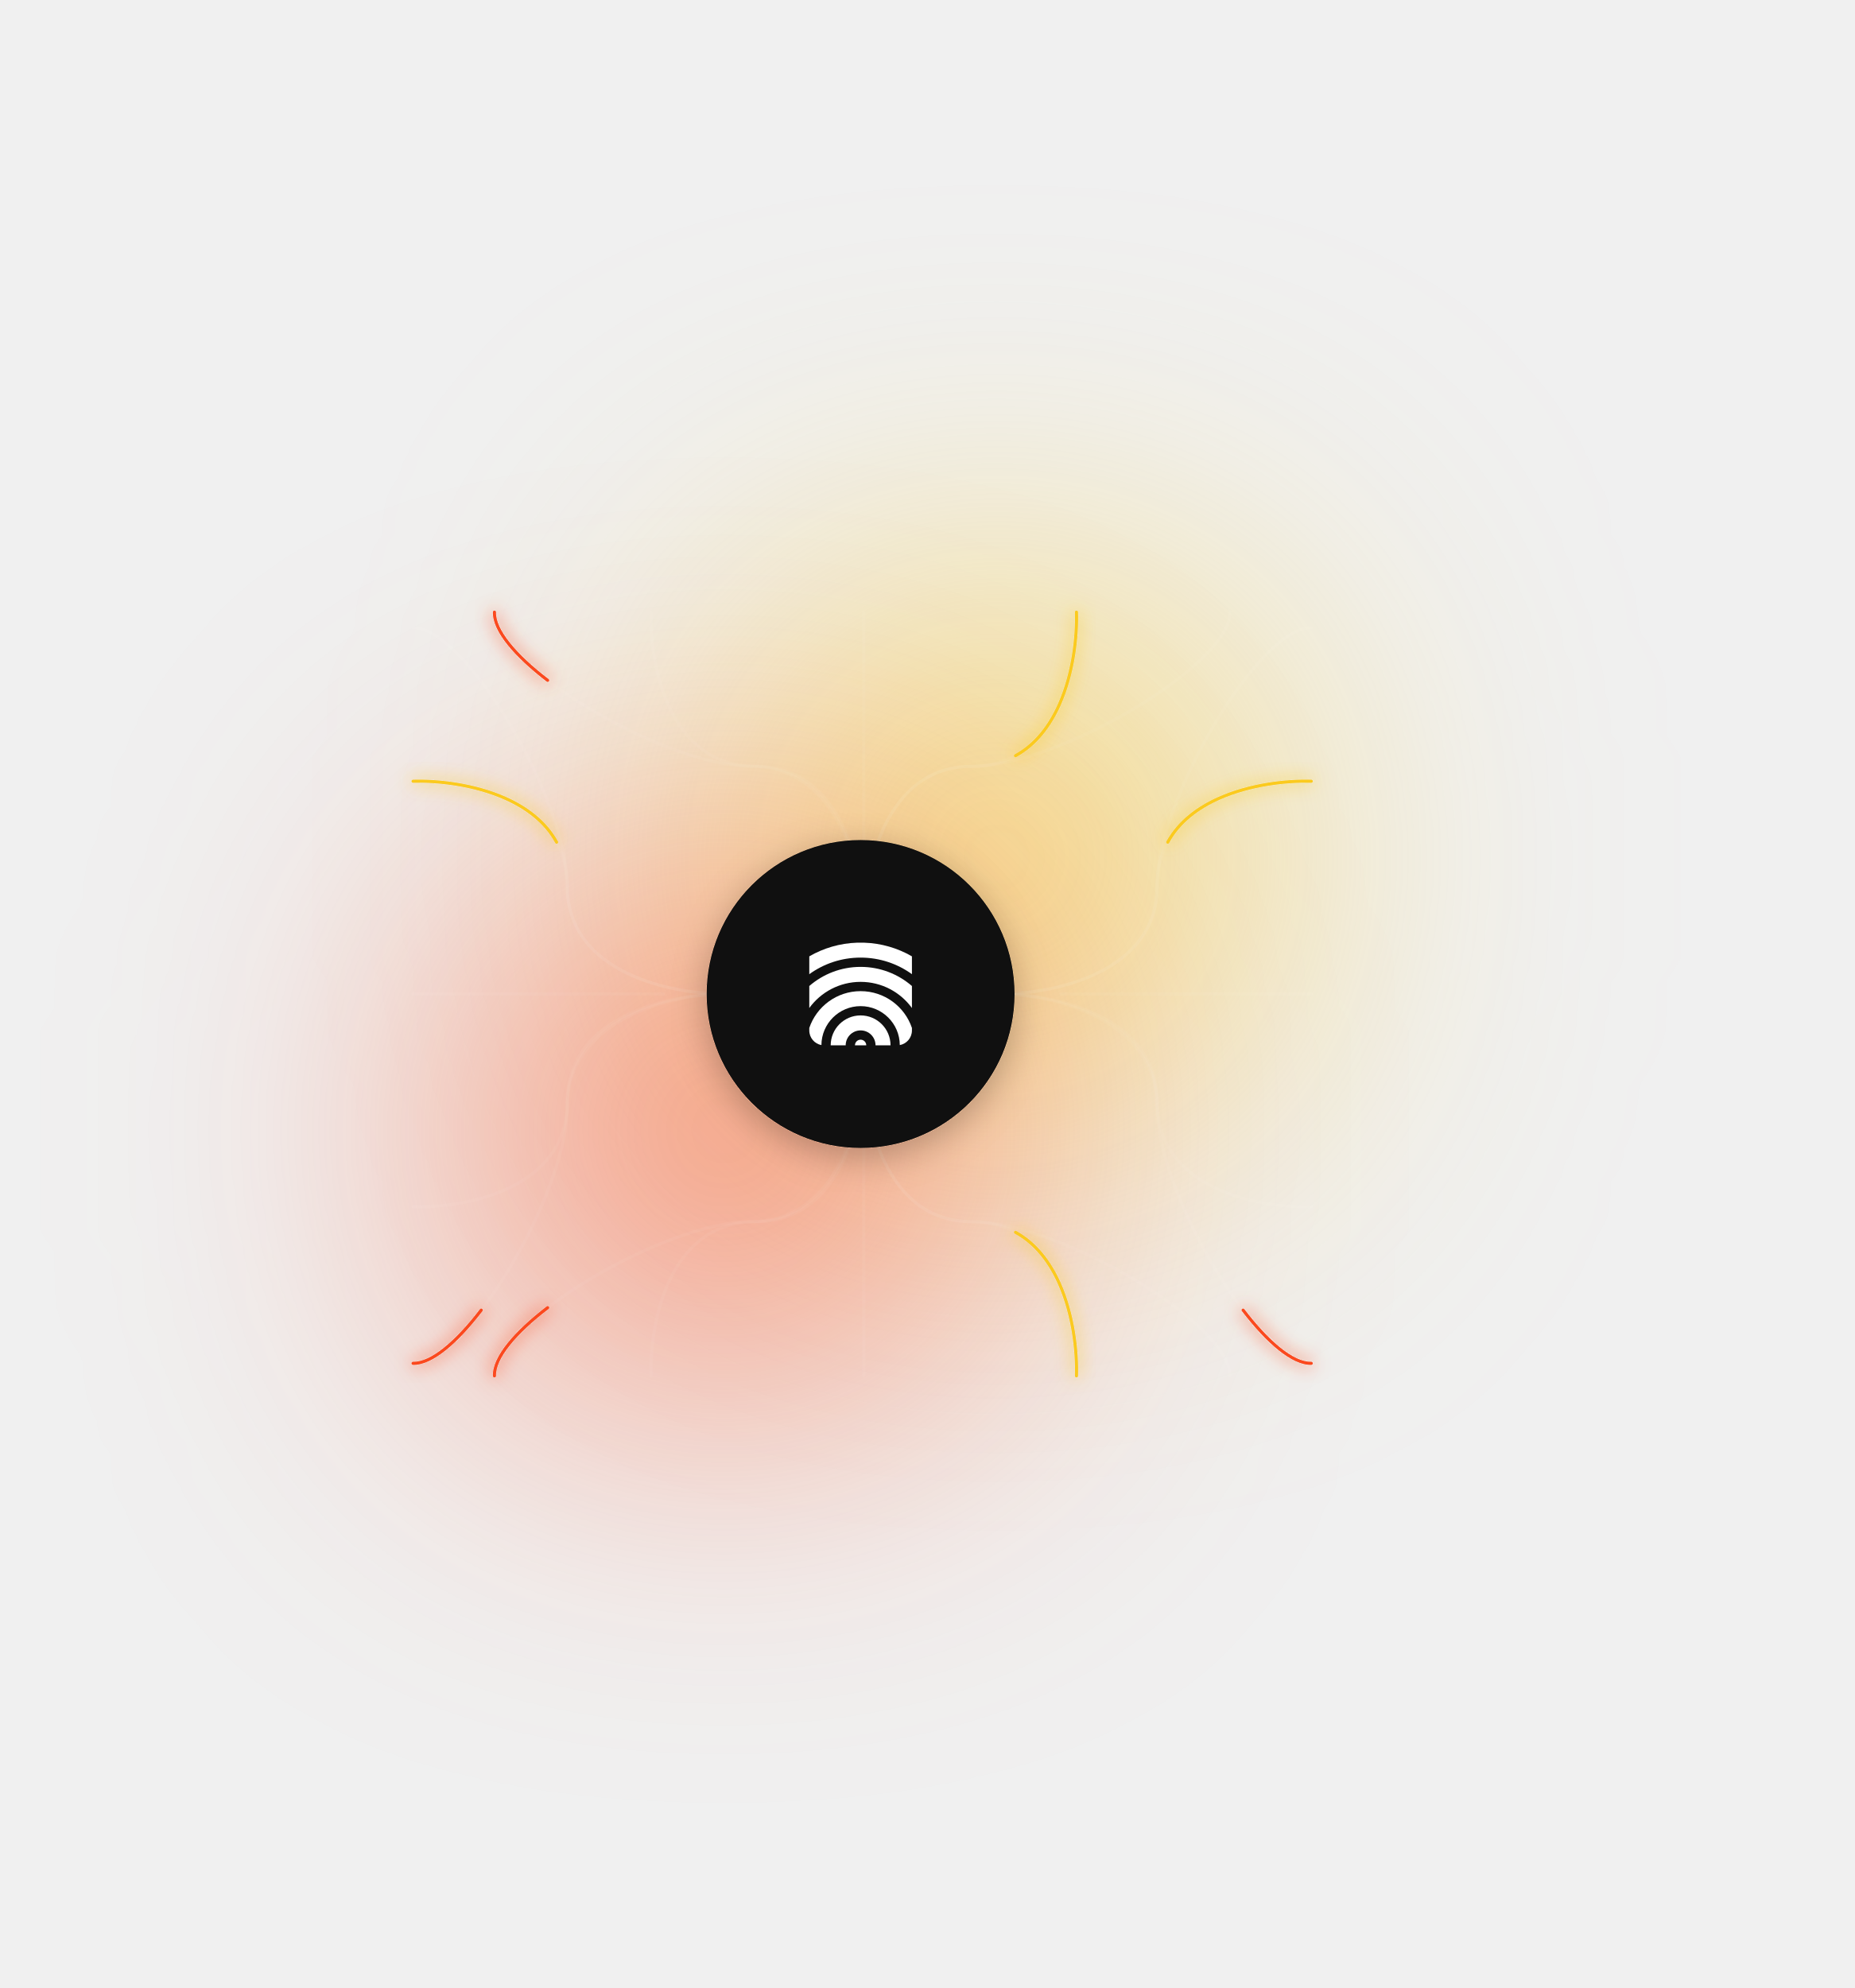
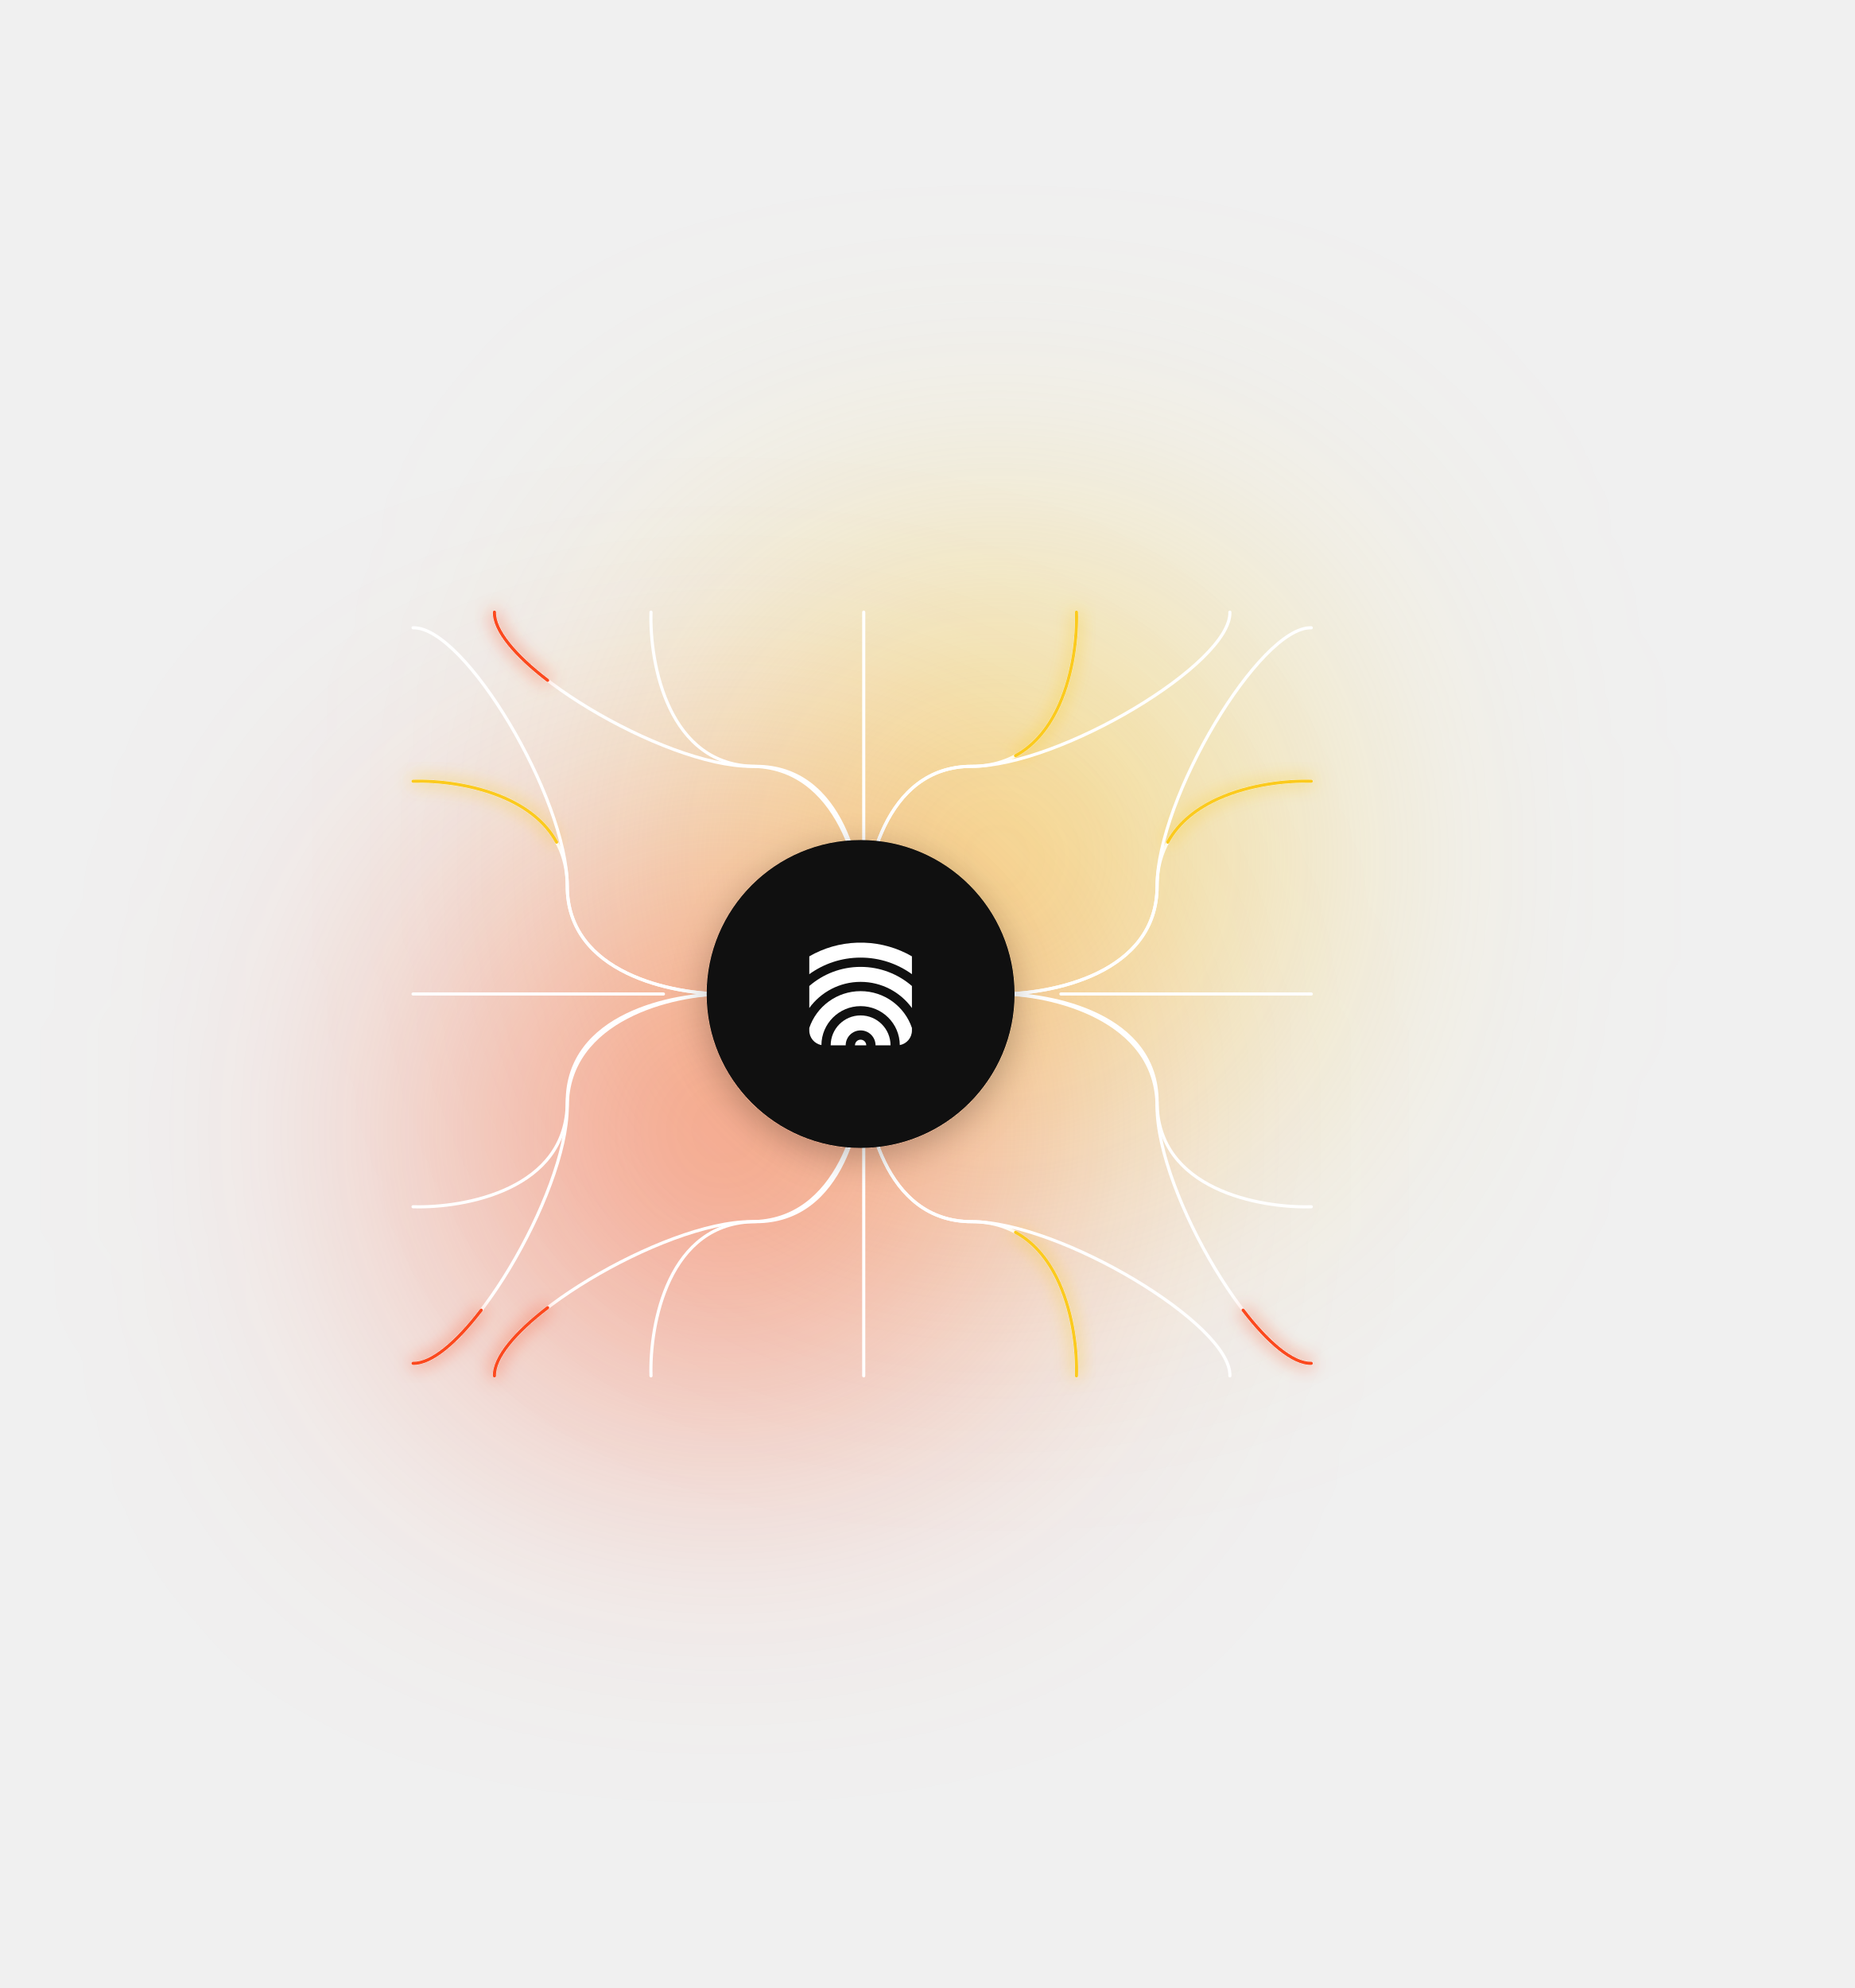
<svg xmlns="http://www.w3.org/2000/svg" width="852" height="913" viewBox="0 0 852 913" fill="none">
  <g filter="url(#filter0_f_692_5446)">
    <path d="M551.609 393.968C551.609 445.771 509.615 487.765 457.812 487.765C406.01 487.765 364.016 445.771 364.016 393.968C364.016 342.166 406.01 300.171 457.812 300.171C509.615 300.171 551.609 342.166 551.609 393.968Z" fill="#FBCA1E" />
  </g>
  <g filter="url(#filter1_f_692_5446)">
    <path d="M426.547 519.031C426.547 570.834 384.553 612.828 332.75 612.828C280.947 612.828 238.953 570.834 238.953 519.031C238.953 467.229 280.947 425.234 332.75 425.234C384.553 425.234 426.547 467.229 426.547 519.031Z" fill="#FB491E" />
  </g>
-   <path fill-rule="evenodd" clip-rule="evenodd" d="M299.031 280.406C298.634 280.394 298.303 280.706 298.291 281.103C297.929 292.98 299.913 310.809 307.073 325.698C314.247 340.617 326.67 352.662 347.144 352.662C366.893 352.662 379.14 364.566 386.459 379.607C393.79 394.671 396.115 412.785 395.996 424.867C395.992 425.264 396.31 425.589 396.707 425.593C397.104 425.597 397.429 425.279 397.433 424.882C397.554 412.654 395.209 394.302 387.752 378.978C380.284 363.631 367.626 351.225 347.144 351.225C327.387 351.225 315.384 339.664 308.368 325.075C301.339 310.456 299.371 292.875 299.727 281.146C299.739 280.75 299.428 280.418 299.031 280.406Z" fill="white" fill-opacity="0.04" />
-   <path fill-rule="evenodd" clip-rule="evenodd" d="M227.121 280.406C226.724 280.394 226.392 280.706 226.38 281.103C226.285 284.248 227.504 287.708 229.692 291.318C231.885 294.936 235.087 298.763 239.049 302.661C246.973 310.459 258.006 318.607 270.3 326.002C282.597 333.4 296.181 340.06 309.22 344.872C322.249 349.68 334.783 352.662 344.966 352.662C364.733 352.662 377.526 364.577 385.386 379.625C393.256 394.693 396.115 412.803 395.996 424.867C395.993 425.264 396.311 425.589 396.708 425.593C397.105 425.597 397.43 425.279 397.434 424.882C397.555 412.635 394.663 394.28 386.661 378.96C378.648 363.621 365.448 351.225 344.966 351.225C335.026 351.225 322.675 348.305 309.718 343.523C296.772 338.746 283.269 332.127 271.041 324.771C258.809 317.412 247.876 309.331 240.057 301.637C236.147 297.789 233.032 294.055 230.921 290.573C228.805 287.082 227.733 283.903 227.817 281.146C227.829 280.75 227.517 280.418 227.121 280.406Z" fill="white" fill-opacity="0.04" />
+   <path fill-rule="evenodd" clip-rule="evenodd" d="M299.031 280.406C298.634 280.394 298.303 280.706 298.291 281.103C297.929 292.98 299.913 310.809 307.073 325.698C314.247 340.617 326.67 352.662 347.144 352.662C366.893 352.662 379.14 364.566 386.459 379.607C393.79 394.671 396.115 412.785 395.996 424.867C395.992 425.264 396.31 425.589 396.707 425.593C397.104 425.597 397.429 425.279 397.433 424.882C397.554 412.654 395.209 394.302 387.752 378.978C380.284 363.631 367.626 351.225 347.144 351.225C327.387 351.225 315.384 339.664 308.368 325.075C301.339 310.456 299.371 292.875 299.727 281.146C299.739 280.75 299.428 280.418 299.031 280.406Z" fill="white" fillOpacity="0.04" />
+   <path fill-rule="evenodd" clip-rule="evenodd" d="M227.121 280.406C226.724 280.394 226.392 280.706 226.38 281.103C226.285 284.248 227.504 287.708 229.692 291.318C231.885 294.936 235.087 298.763 239.049 302.661C246.973 310.459 258.006 318.607 270.3 326.002C282.597 333.4 296.181 340.06 309.22 344.872C322.249 349.68 334.783 352.662 344.966 352.662C364.733 352.662 377.526 364.577 385.386 379.625C393.256 394.693 396.115 412.803 395.996 424.867C395.993 425.264 396.311 425.589 396.708 425.593C397.105 425.597 397.43 425.279 397.434 424.882C397.555 412.635 394.663 394.28 386.661 378.96C378.648 363.621 365.448 351.225 344.966 351.225C335.026 351.225 322.675 348.305 309.718 343.523C296.772 338.746 283.269 332.127 271.041 324.771C258.809 317.412 247.876 309.331 240.057 301.637C236.147 297.789 233.032 294.055 230.921 290.573C228.805 287.082 227.733 283.903 227.817 281.146C227.829 280.75 227.517 280.418 227.121 280.406Z" fill="white" fillOpacity="0.04" />
  <g filter="url(#filter2_d_692_5446)">
    <path fill-rule="evenodd" clip-rule="evenodd" d="M227.12 280.406C226.724 280.394 226.392 280.706 226.38 281.103C226.243 285.611 228.806 290.788 233.133 296.18C237.48 301.598 243.701 307.346 251.094 313.015C251.409 313.257 251.86 313.197 252.102 312.882C252.343 312.567 252.284 312.116 251.969 311.875C244.629 306.246 238.504 300.577 234.254 295.281C229.983 289.958 227.696 285.124 227.817 281.146C227.829 280.75 227.517 280.418 227.12 280.406Z" fill="#FB491E" />
  </g>
-   <path fill-rule="evenodd" clip-rule="evenodd" d="M494.401 280.408C494.798 280.395 495.129 280.707 495.141 281.104C495.502 292.982 493.518 310.81 486.359 325.699C479.185 340.618 466.762 352.664 446.288 352.664C426.538 352.664 414.292 364.568 406.972 379.609C399.642 394.673 397.317 412.786 397.436 424.869C397.44 425.266 397.121 425.591 396.724 425.595C396.327 425.599 396.002 425.28 395.999 424.883C395.878 412.655 398.223 394.303 405.68 378.98C413.148 363.633 425.806 351.226 446.288 351.226C466.045 351.226 478.048 339.665 485.063 325.076C492.093 310.457 494.061 292.876 493.704 281.148C493.692 280.751 494.004 280.42 494.401 280.408Z" fill="white" fill-opacity="0.04" />
+   <path fill-rule="evenodd" clip-rule="evenodd" d="M494.401 280.408C494.798 280.395 495.129 280.707 495.141 281.104C495.502 292.982 493.518 310.81 486.359 325.699C479.185 340.618 466.762 352.664 446.288 352.664C426.538 352.664 414.292 364.568 406.972 379.609C399.642 394.673 397.317 412.786 397.436 424.869C397.44 425.266 397.121 425.591 396.724 425.595C396.327 425.599 396.002 425.28 395.999 424.883C395.878 412.655 398.223 394.303 405.68 378.98C413.148 363.633 425.806 351.226 446.288 351.226C466.045 351.226 478.048 339.665 485.063 325.076C492.093 310.457 494.061 292.876 493.704 281.148C493.692 280.751 494.004 280.42 494.401 280.408Z" fill="white" fillOpacity="0.04" />
  <g filter="url(#filter3_d_692_5446)">
    <path fill-rule="evenodd" clip-rule="evenodd" d="M494.401 280.408C494.798 280.395 495.129 280.707 495.141 281.104C495.488 292.49 493.679 309.338 487.227 323.825C482.847 333.659 476.302 342.459 466.783 347.684C466.436 347.875 465.999 347.748 465.808 347.4C465.617 347.052 465.744 346.615 466.092 346.424C475.248 341.398 481.614 332.894 485.914 323.24C492.254 309.005 494.046 292.386 493.705 281.148C493.693 280.751 494.004 280.42 494.401 280.408Z" fill="#FBCA1E" />
  </g>
-   <path fill-rule="evenodd" clip-rule="evenodd" d="M564.874 280.408C565.27 280.395 565.602 280.707 565.614 281.104C565.71 284.251 564.478 287.712 562.269 291.322C560.055 294.94 556.824 298.767 552.828 302.665C544.834 310.462 533.709 318.61 521.323 326.005C508.934 333.402 495.259 340.062 482.152 344.874C469.055 349.682 456.477 352.664 446.296 352.664C426.544 352.664 414.294 364.568 406.974 379.609C399.642 394.673 397.317 412.786 397.436 424.869C397.44 425.266 397.121 425.591 396.724 425.595C396.327 425.599 396.002 425.28 395.999 424.883C395.878 412.655 398.223 394.303 405.681 378.98C413.151 363.633 425.811 351.226 446.296 351.226C456.235 351.226 468.631 348.306 481.656 343.524C494.671 338.746 508.265 332.127 520.586 324.771C532.91 317.412 543.935 309.33 551.824 301.636C555.769 297.788 558.912 294.054 561.043 290.571C563.179 287.081 564.261 283.902 564.177 281.148C564.165 280.751 564.477 280.42 564.874 280.408Z" fill="white" fill-opacity="0.04" />
-   <path fill-rule="evenodd" clip-rule="evenodd" d="M396.713 280.406C396.316 280.406 395.994 280.728 395.994 281.125L395.994 396.125C395.994 396.521 396.316 396.843 396.713 396.843C397.11 396.843 397.432 396.521 397.432 396.125L397.432 281.125C397.432 280.728 397.11 280.406 396.713 280.406Z" fill="white" fill-opacity="0.04" />
-   <path fill-rule="evenodd" clip-rule="evenodd" d="M299.031 632.595C298.634 632.607 298.303 632.295 298.291 631.898C297.929 620.02 299.913 602.192 307.073 587.303C314.247 572.384 326.67 560.339 347.144 560.339C366.893 560.339 379.14 548.435 386.459 533.394C393.79 518.33 396.115 500.216 395.996 488.134C395.992 487.737 396.31 487.412 396.707 487.408C397.104 487.404 397.429 487.722 397.433 488.119C397.554 500.347 395.209 518.699 387.752 534.023C380.284 549.37 367.626 561.776 347.144 561.776C327.387 561.776 315.384 573.337 308.368 587.926C301.339 602.545 299.371 620.126 299.727 631.855C299.739 632.251 299.428 632.583 299.031 632.595Z" fill="white" fill-opacity="0.04" />
-   <path fill-rule="evenodd" clip-rule="evenodd" d="M227.121 632.595C226.724 632.607 226.392 632.295 226.38 631.898C226.285 628.753 227.504 625.293 229.692 621.683C231.885 618.065 235.087 614.238 239.049 610.34C246.973 602.542 258.006 594.394 270.3 586.999C282.597 579.601 296.181 572.941 309.22 568.129C322.249 563.321 334.783 560.339 344.966 560.339C364.733 560.339 377.526 548.424 385.386 533.376C393.256 518.308 396.115 500.198 395.996 488.134C395.993 487.737 396.311 487.412 396.708 487.408C397.105 487.404 397.43 487.722 397.434 488.119C397.555 500.366 394.663 518.721 386.661 534.041C378.648 549.38 365.448 561.776 344.966 561.776C335.026 561.776 322.675 564.696 309.718 569.478C296.772 574.255 283.269 580.874 271.041 588.23C258.809 595.589 247.876 603.67 240.057 611.364C236.147 615.212 233.032 618.946 230.921 622.428C228.805 625.919 227.733 629.098 227.817 631.855C227.829 632.251 227.517 632.583 227.121 632.595Z" fill="white" fill-opacity="0.04" />
+   <path fill-rule="evenodd" clip-rule="evenodd" d="M564.874 280.408C565.27 280.395 565.602 280.707 565.614 281.104C565.71 284.251 564.478 287.712 562.269 291.322C560.055 294.94 556.824 298.767 552.828 302.665C544.834 310.462 533.709 318.61 521.323 326.005C508.934 333.402 495.259 340.062 482.152 344.874C469.055 349.682 456.477 352.664 446.296 352.664C426.544 352.664 414.294 364.568 406.974 379.609C399.642 394.673 397.317 412.786 397.436 424.869C397.44 425.266 397.121 425.591 396.724 425.595C396.327 425.599 396.002 425.28 395.999 424.883C395.878 412.655 398.223 394.303 405.681 378.98C413.151 363.633 425.811 351.226 446.296 351.226C456.235 351.226 468.631 348.306 481.656 343.524C494.671 338.746 508.265 332.127 520.586 324.771C532.91 317.412 543.935 309.33 551.824 301.636C555.769 297.788 558.912 294.054 561.043 290.571C563.179 287.081 564.261 283.902 564.177 281.148C564.165 280.751 564.477 280.42 564.874 280.408Z" fill="white" fillOpacity="0.04" />
+   <path fill-rule="evenodd" clip-rule="evenodd" d="M396.713 280.406C396.316 280.406 395.994 280.728 395.994 281.125L395.994 396.125C395.994 396.521 396.316 396.843 396.713 396.843C397.11 396.843 397.432 396.521 397.432 396.125L397.432 281.125C397.432 280.728 397.11 280.406 396.713 280.406Z" fill="white" fillOpacity="0.04" />
+   <path fill-rule="evenodd" clip-rule="evenodd" d="M299.031 632.595C298.634 632.607 298.303 632.295 298.291 631.898C297.929 620.02 299.913 602.192 307.073 587.303C314.247 572.384 326.67 560.339 347.144 560.339C366.893 560.339 379.14 548.435 386.459 533.394C393.79 518.33 396.115 500.216 395.996 488.134C395.992 487.737 396.31 487.412 396.707 487.408C397.104 487.404 397.429 487.722 397.433 488.119C397.554 500.347 395.209 518.699 387.752 534.023C380.284 549.37 367.626 561.776 347.144 561.776C327.387 561.776 315.384 573.337 308.368 587.926C301.339 602.545 299.371 620.126 299.727 631.855C299.739 632.251 299.428 632.583 299.031 632.595Z" fill="white" fillOpacity="0.04" />
+   <path fill-rule="evenodd" clip-rule="evenodd" d="M227.121 632.595C226.724 632.607 226.392 632.295 226.38 631.898C226.285 628.753 227.504 625.293 229.692 621.683C231.885 618.065 235.087 614.238 239.049 610.34C246.973 602.542 258.006 594.394 270.3 586.999C282.597 579.601 296.181 572.941 309.22 568.129C322.249 563.321 334.783 560.339 344.966 560.339C364.733 560.339 377.526 548.424 385.386 533.376C393.256 518.308 396.115 500.198 395.996 488.134C395.993 487.737 396.311 487.412 396.708 487.408C397.105 487.404 397.43 487.722 397.434 488.119C397.555 500.366 394.663 518.721 386.661 534.041C378.648 549.38 365.448 561.776 344.966 561.776C335.026 561.776 322.675 564.696 309.718 569.478C296.772 574.255 283.269 580.874 271.041 588.23C258.809 595.589 247.876 603.67 240.057 611.364C236.147 615.212 233.032 618.946 230.921 622.428C228.805 625.919 227.733 629.098 227.817 631.855C227.829 632.251 227.517 632.583 227.121 632.595Z" fill="white" fillOpacity="0.04" />
  <g filter="url(#filter4_d_692_5446)">
    <path fill-rule="evenodd" clip-rule="evenodd" d="M227.12 632.595C226.724 632.607 226.392 632.295 226.38 631.898C226.243 627.39 228.806 622.213 233.133 616.821C237.48 611.403 243.701 605.655 251.094 599.986C251.409 599.744 251.86 599.804 252.102 600.119C252.343 600.434 252.284 600.885 251.969 601.126C244.629 606.755 238.504 612.424 234.254 617.72C229.983 623.043 227.696 627.877 227.817 631.855C227.829 632.251 227.517 632.583 227.12 632.595Z" fill="#FB491E" />
  </g>
-   <path fill-rule="evenodd" clip-rule="evenodd" d="M494.401 632.593C494.798 632.605 495.129 632.294 495.141 631.897C495.502 620.019 493.518 602.191 486.359 587.302C479.185 572.383 466.762 560.337 446.288 560.337C426.538 560.337 414.292 548.433 406.972 533.392C399.642 518.328 397.317 500.215 397.436 488.132C397.44 487.735 397.121 487.41 396.724 487.406C396.327 487.402 396.002 487.721 395.999 488.118C395.878 500.346 398.223 518.697 405.68 534.021C413.148 549.368 425.806 561.775 446.288 561.775C466.045 561.775 478.048 573.336 485.063 587.925C492.093 602.544 494.061 620.125 493.704 631.853C493.692 632.25 494.004 632.581 494.401 632.593Z" fill="white" fill-opacity="0.04" />
+   <path fill-rule="evenodd" clip-rule="evenodd" d="M494.401 632.593C494.798 632.605 495.129 632.294 495.141 631.897C495.502 620.019 493.518 602.191 486.359 587.302C479.185 572.383 466.762 560.337 446.288 560.337C426.538 560.337 414.292 548.433 406.972 533.392C399.642 518.328 397.317 500.215 397.436 488.132C397.44 487.735 397.121 487.41 396.724 487.406C396.327 487.402 396.002 487.721 395.999 488.118C395.878 500.346 398.223 518.697 405.68 534.021C413.148 549.368 425.806 561.775 446.288 561.775C466.045 561.775 478.048 573.336 485.063 587.925C492.093 602.544 494.061 620.125 493.704 631.853C493.692 632.25 494.004 632.581 494.401 632.593Z" fill="white" fillOpacity="0.04" />
  <g filter="url(#filter5_d_692_5446)">
    <path fill-rule="evenodd" clip-rule="evenodd" d="M494.401 632.593C494.798 632.605 495.129 632.294 495.141 631.897C495.488 620.511 493.679 603.663 487.227 589.176C482.847 579.342 476.302 570.542 466.783 565.317C466.436 565.126 465.999 565.253 465.808 565.601C465.617 565.949 465.744 566.386 466.092 566.577C475.248 571.603 481.614 580.107 485.914 589.761C492.254 603.996 494.046 620.615 493.705 631.853C493.693 632.25 494.004 632.581 494.401 632.593Z" fill="#FBCA1E" />
  </g>
-   <path fill-rule="evenodd" clip-rule="evenodd" d="M564.874 632.593C565.27 632.605 565.602 632.294 565.614 631.897C565.71 628.75 564.478 625.289 562.269 621.679C560.055 618.061 556.824 614.234 552.828 610.336C544.834 602.539 533.709 594.391 521.323 586.996C508.934 579.599 495.259 572.939 482.152 568.127C469.055 563.319 456.477 560.337 446.296 560.337C426.544 560.337 414.294 548.433 406.974 533.392C399.642 518.328 397.317 500.215 397.436 488.132C397.44 487.735 397.121 487.41 396.724 487.406C396.327 487.402 396.002 487.721 395.999 488.118C395.878 500.346 398.223 518.698 405.681 534.021C413.151 549.368 425.811 561.775 446.296 561.775C456.235 561.775 468.631 564.695 481.656 569.477C494.671 574.255 508.265 580.874 520.586 588.23C532.91 595.589 543.935 603.671 551.824 611.365C555.769 615.213 558.912 618.947 561.043 622.43C563.179 625.92 564.261 629.099 564.177 631.853C564.165 632.25 564.477 632.581 564.874 632.593Z" fill="white" fill-opacity="0.04" />
-   <path fill-rule="evenodd" clip-rule="evenodd" d="M396.713 632.595C396.316 632.595 395.994 632.273 395.994 631.876L395.994 516.876C395.994 516.48 396.316 516.158 396.713 516.158C397.11 516.158 397.432 516.48 397.432 516.876L397.432 631.876C397.432 632.273 397.11 632.595 396.713 632.595Z" fill="white" fill-opacity="0.04" />
-   <path fill-rule="evenodd" clip-rule="evenodd" d="M603 554.182C603.012 554.578 602.7 554.91 602.303 554.922C590.425 555.283 572.597 553.299 557.708 546.14C542.789 538.966 530.744 526.543 530.744 506.068C530.744 486.319 518.84 474.072 503.799 466.753C488.735 459.423 470.621 457.098 458.538 457.217C458.141 457.221 457.816 456.902 457.813 456.505C457.809 456.108 458.127 455.783 458.524 455.779C470.752 455.659 489.104 458.004 504.428 465.46C519.775 472.929 532.181 485.587 532.181 506.068C532.181 525.825 543.742 537.829 558.331 544.844C572.95 551.874 590.531 553.842 602.259 553.485C602.656 553.473 602.988 553.785 603 554.182Z" fill="white" fill-opacity="0.04" />
-   <path fill-rule="evenodd" clip-rule="evenodd" d="M603 626.092C603.012 626.489 602.7 626.82 602.303 626.832C599.158 626.928 595.698 625.709 592.088 623.521C588.47 621.328 584.643 618.126 580.745 614.164C572.947 606.239 564.799 595.207 557.403 582.913C550.006 570.615 543.346 557.032 538.534 543.992C533.725 530.963 530.743 518.429 530.743 508.246C530.743 488.48 518.829 475.686 503.78 467.826C488.713 459.956 470.603 457.097 458.538 457.216C458.141 457.22 457.816 456.901 457.813 456.504C457.809 456.107 458.127 455.782 458.524 455.779C470.77 455.658 489.125 458.55 504.446 466.552C519.785 474.564 532.181 487.765 532.181 508.246C532.181 518.186 535.101 530.538 539.882 543.494C544.66 556.441 551.279 569.943 558.635 582.172C565.993 594.403 574.075 605.336 581.769 613.156C585.617 617.066 589.351 620.181 592.833 622.291C596.324 624.407 599.503 625.479 602.259 625.395C602.656 625.383 602.988 625.695 603 626.092Z" fill="white" fill-opacity="0.04" />
+   <path fill-rule="evenodd" clip-rule="evenodd" d="M564.874 632.593C565.27 632.605 565.602 632.294 565.614 631.897C565.71 628.75 564.478 625.289 562.269 621.679C560.055 618.061 556.824 614.234 552.828 610.336C544.834 602.539 533.709 594.391 521.323 586.996C508.934 579.599 495.259 572.939 482.152 568.127C469.055 563.319 456.477 560.337 446.296 560.337C426.544 560.337 414.294 548.433 406.974 533.392C399.642 518.328 397.317 500.215 397.436 488.132C397.44 487.735 397.121 487.41 396.724 487.406C396.327 487.402 396.002 487.721 395.999 488.118C395.878 500.346 398.223 518.698 405.681 534.021C413.151 549.368 425.811 561.775 446.296 561.775C456.235 561.775 468.631 564.695 481.656 569.477C494.671 574.255 508.265 580.874 520.586 588.23C532.91 595.589 543.935 603.671 551.824 611.365C555.769 615.213 558.912 618.947 561.043 622.43C563.179 625.92 564.261 629.099 564.177 631.853C564.165 632.25 564.477 632.581 564.874 632.593Z" fill="white" fillOpacity="0.04" />
+   <path fill-rule="evenodd" clip-rule="evenodd" d="M396.713 632.595C396.316 632.595 395.994 632.273 395.994 631.876L395.994 516.876C395.994 516.48 396.316 516.158 396.713 516.158C397.11 516.158 397.432 516.48 397.432 516.876L397.432 631.876C397.432 632.273 397.11 632.595 396.713 632.595Z" fill="white" fillOpacity="0.04" />
+   <path fill-rule="evenodd" clip-rule="evenodd" d="M603 554.182C603.012 554.578 602.7 554.91 602.303 554.922C590.425 555.283 572.597 553.299 557.708 546.14C542.789 538.966 530.744 526.543 530.744 506.068C530.744 486.319 518.84 474.072 503.799 466.753C488.735 459.423 470.621 457.098 458.538 457.217C458.141 457.221 457.816 456.902 457.813 456.505C457.809 456.108 458.127 455.783 458.524 455.779C470.752 455.659 489.104 458.004 504.428 465.46C519.775 472.929 532.181 485.587 532.181 506.068C532.181 525.825 543.742 537.829 558.331 544.844C572.95 551.874 590.531 553.842 602.259 553.485C602.656 553.473 602.988 553.785 603 554.182Z" fill="white" fillOpacity="0.04" />
+   <path fill-rule="evenodd" clip-rule="evenodd" d="M603 626.092C603.012 626.489 602.7 626.82 602.303 626.832C599.158 626.928 595.698 625.709 592.088 623.521C588.47 621.328 584.643 618.126 580.745 614.164C572.947 606.239 564.799 595.207 557.403 582.913C550.006 570.615 543.346 557.032 538.534 543.992C533.725 530.963 530.743 518.429 530.743 508.246C530.743 488.48 518.829 475.686 503.78 467.826C488.713 459.956 470.603 457.097 458.538 457.216C458.141 457.22 457.816 456.901 457.813 456.504C457.809 456.107 458.127 455.782 458.524 455.779C470.77 455.658 489.125 458.55 504.446 466.552C519.785 474.564 532.181 487.765 532.181 508.246C532.181 518.186 535.101 530.538 539.882 543.494C544.66 556.441 551.279 569.943 558.635 582.172C565.993 594.403 574.075 605.336 581.769 613.156C585.617 617.066 589.351 620.181 592.833 622.291C596.324 624.407 599.503 625.479 602.259 625.395C602.656 625.383 602.988 625.695 603 626.092Z" fill="white" fillOpacity="0.04" />
  <g filter="url(#filter6_d_692_5446)">
    <path fill-rule="evenodd" clip-rule="evenodd" d="M603 626.092C603.012 626.489 602.7 626.82 602.303 626.832C597.795 626.969 592.617 624.406 587.225 620.08C581.808 615.732 576.059 609.511 570.391 602.119C570.149 601.804 570.209 601.352 570.524 601.111C570.839 600.869 571.29 600.929 571.531 601.244C577.16 608.584 582.829 614.708 588.125 618.958C593.447 623.229 598.281 625.516 602.259 625.395C602.656 625.383 602.988 625.695 603 626.092Z" fill="#FB491E" />
  </g>
-   <path fill-rule="evenodd" clip-rule="evenodd" d="M602.998 358.812C603.01 358.415 602.698 358.083 602.301 358.071C590.423 357.71 572.595 359.694 557.706 366.854C542.787 374.027 530.742 386.45 530.742 406.925C530.742 426.674 518.838 438.921 503.797 446.24C488.733 453.571 470.619 455.895 458.536 455.776C458.139 455.773 457.814 456.091 457.811 456.488C457.807 456.885 458.125 457.21 458.522 457.214C470.75 457.334 489.102 454.99 504.426 447.533C519.773 440.065 532.179 427.407 532.179 406.925C532.179 387.168 543.74 375.164 558.329 368.149C572.948 361.119 590.529 359.151 602.257 359.508C602.654 359.52 602.986 359.208 602.998 358.812Z" fill="white" fill-opacity="0.04" />
+   <path fill-rule="evenodd" clip-rule="evenodd" d="M602.998 358.812C603.01 358.415 602.698 358.083 602.301 358.071C590.423 357.71 572.595 359.694 557.706 366.854C542.787 374.027 530.742 386.45 530.742 406.925C530.742 426.674 518.838 438.921 503.797 446.24C488.733 453.571 470.619 455.895 458.536 455.776C458.139 455.773 457.814 456.091 457.811 456.488C457.807 456.885 458.125 457.21 458.522 457.214C470.75 457.334 489.102 454.99 504.426 447.533C519.773 440.065 532.179 427.407 532.179 406.925C532.179 387.168 543.74 375.164 558.329 368.149C572.948 361.119 590.529 359.151 602.257 359.508C602.654 359.52 602.986 359.208 602.998 358.812Z" fill="white" fillOpacity="0.04" />
  <g filter="url(#filter7_d_692_5446)">
    <path fill-rule="evenodd" clip-rule="evenodd" d="M603 358.811C603.012 358.414 602.7 358.083 602.303 358.071C590.917 357.725 574.069 359.533 559.583 365.985C549.748 370.366 540.948 376.911 535.723 386.429C535.532 386.777 535.659 387.214 536.007 387.405C536.355 387.596 536.792 387.469 536.983 387.121C542.009 377.965 550.513 371.598 560.167 367.299C574.402 360.959 591.021 359.166 602.259 359.508C602.656 359.52 602.988 359.208 603 358.811Z" fill="#FBCA1E" />
  </g>
-   <path fill-rule="evenodd" clip-rule="evenodd" d="M602.998 288.339C603.01 287.942 602.698 287.611 602.301 287.598C599.154 287.503 595.693 288.735 592.084 290.943C588.466 293.157 584.638 296.388 580.74 300.385C572.943 308.379 564.796 319.504 557.4 331.889C550.003 344.279 543.343 357.954 538.531 371.061C533.723 384.157 530.742 396.735 530.742 406.916C530.742 426.669 518.838 438.918 503.797 446.238C488.733 453.57 470.619 455.895 458.536 455.776C458.139 455.773 457.814 456.091 457.811 456.488C457.807 456.885 458.125 457.21 458.522 457.214C470.75 457.334 489.102 454.989 504.426 447.531C519.773 440.062 532.179 427.401 532.179 406.916C532.179 396.978 535.099 384.582 539.881 371.556C544.659 358.542 551.278 344.947 558.635 332.626C565.993 320.302 574.075 309.277 581.769 301.388C585.617 297.444 589.351 294.3 592.834 292.169C596.325 290.034 599.503 288.952 602.257 289.035C602.654 289.047 602.986 288.736 602.998 288.339Z" fill="white" fill-opacity="0.04" />
-   <path fill-rule="evenodd" clip-rule="evenodd" d="M603 456.5C603 456.896 602.678 457.218 602.281 457.218L487.281 457.218C486.884 457.218 486.563 456.896 486.563 456.5C486.563 456.103 486.884 455.781 487.281 455.781L602.281 455.781C602.678 455.781 603 456.103 603 456.5Z" fill="white" fill-opacity="0.04" />
-   <path fill-rule="evenodd" clip-rule="evenodd" d="M189 554.182C188.988 554.578 189.3 554.91 189.697 554.922C201.575 555.283 219.403 553.299 234.292 546.14C249.211 538.966 261.256 526.543 261.256 506.068C261.256 486.319 273.16 474.072 288.201 466.753C303.265 459.423 321.379 457.098 333.462 457.217C333.859 457.221 334.184 456.902 334.187 456.505C334.191 456.108 333.873 455.783 333.476 455.779C321.248 455.659 302.896 458.004 287.572 465.46C272.225 472.929 259.819 485.587 259.819 506.068C259.819 525.825 248.258 537.829 233.669 544.844C219.05 551.874 201.469 553.842 189.741 553.485C189.344 553.473 189.012 553.785 189 554.182Z" fill="white" fill-opacity="0.04" />
-   <path fill-rule="evenodd" clip-rule="evenodd" d="M189 626.092C188.988 626.489 189.3 626.82 189.697 626.832C192.842 626.928 196.302 625.709 199.912 623.521C203.53 621.328 207.357 618.126 211.255 614.164C219.053 606.239 227.201 595.207 234.597 582.913C241.994 570.615 248.654 557.032 253.466 543.992C258.275 530.963 261.257 518.429 261.257 508.246C261.257 488.48 273.171 475.686 288.22 467.826C303.287 459.956 321.397 457.097 333.462 457.216C333.859 457.22 334.184 456.901 334.187 456.504C334.191 456.107 333.873 455.782 333.476 455.779C321.23 455.658 302.875 458.55 287.554 466.552C272.215 474.564 259.819 487.765 259.819 508.246C259.819 518.186 256.899 530.538 252.118 543.494C247.34 556.441 240.721 569.943 233.365 582.172C226.007 594.403 217.925 605.336 210.231 613.156C206.383 617.066 202.649 620.181 199.167 622.291C195.676 624.407 192.497 625.479 189.741 625.395C189.344 625.383 189.012 625.695 189 626.092Z" fill="white" fill-opacity="0.04" />
+   <path fill-rule="evenodd" clip-rule="evenodd" d="M602.998 288.339C603.01 287.942 602.698 287.611 602.301 287.598C599.154 287.503 595.693 288.735 592.084 290.943C588.466 293.157 584.638 296.388 580.74 300.385C572.943 308.379 564.796 319.504 557.4 331.889C550.003 344.279 543.343 357.954 538.531 371.061C533.723 384.157 530.742 396.735 530.742 406.916C530.742 426.669 518.838 438.918 503.797 446.238C488.733 453.57 470.619 455.895 458.536 455.776C458.139 455.773 457.814 456.091 457.811 456.488C457.807 456.885 458.125 457.21 458.522 457.214C470.75 457.334 489.102 454.989 504.426 447.531C519.773 440.062 532.179 427.401 532.179 406.916C532.179 396.978 535.099 384.582 539.881 371.556C544.659 358.542 551.278 344.947 558.635 332.626C565.993 320.302 574.075 309.277 581.769 301.388C585.617 297.444 589.351 294.3 592.834 292.169C596.325 290.034 599.503 288.952 602.257 289.035C602.654 289.047 602.986 288.736 602.998 288.339Z" fill="white" fillOpacity="0.04" />
+   <path fill-rule="evenodd" clip-rule="evenodd" d="M603 456.5C603 456.896 602.678 457.218 602.281 457.218L487.281 457.218C486.884 457.218 486.563 456.896 486.563 456.5C486.563 456.103 486.884 455.781 487.281 455.781L602.281 455.781C602.678 455.781 603 456.103 603 456.5Z" fill="white" fillOpacity="0.04" />
+   <path fill-rule="evenodd" clip-rule="evenodd" d="M189 554.182C188.988 554.578 189.3 554.91 189.697 554.922C201.575 555.283 219.403 553.299 234.292 546.14C249.211 538.966 261.256 526.543 261.256 506.068C261.256 486.319 273.16 474.072 288.201 466.753C303.265 459.423 321.379 457.098 333.462 457.217C333.859 457.221 334.184 456.902 334.187 456.505C334.191 456.108 333.873 455.783 333.476 455.779C321.248 455.659 302.896 458.004 287.572 465.46C272.225 472.929 259.819 485.587 259.819 506.068C259.819 525.825 248.258 537.829 233.669 544.844C219.05 551.874 201.469 553.842 189.741 553.485C189.344 553.473 189.012 553.785 189 554.182Z" fill="white" fillOpacity="0.04" />
+   <path fill-rule="evenodd" clip-rule="evenodd" d="M189 626.092C188.988 626.489 189.3 626.82 189.697 626.832C192.842 626.928 196.302 625.709 199.912 623.521C203.53 621.328 207.357 618.126 211.255 614.164C219.053 606.239 227.201 595.207 234.597 582.913C241.994 570.615 248.654 557.032 253.466 543.992C258.275 530.963 261.257 518.429 261.257 508.246C261.257 488.48 273.171 475.686 288.22 467.826C303.287 459.956 321.397 457.097 333.462 457.216C333.859 457.22 334.184 456.901 334.187 456.504C334.191 456.107 333.873 455.782 333.476 455.779C321.23 455.658 302.875 458.55 287.554 466.552C272.215 474.564 259.819 487.765 259.819 508.246C259.819 518.186 256.899 530.538 252.118 543.494C247.34 556.441 240.721 569.943 233.365 582.172C226.007 594.403 217.925 605.336 210.231 613.156C206.383 617.066 202.649 620.181 199.167 622.291C195.676 624.407 192.497 625.479 189.741 625.395C189.344 625.383 189.012 625.695 189 626.092Z" fill="white" fillOpacity="0.04" />
  <g filter="url(#filter8_d_692_5446)">
    <path fill-rule="evenodd" clip-rule="evenodd" d="M189 626.092C188.988 626.489 189.3 626.82 189.697 626.832C194.205 626.969 199.383 624.406 204.775 620.08C210.192 615.732 215.941 609.511 221.609 602.119C221.851 601.804 221.791 601.352 221.476 601.111C221.161 600.869 220.71 600.929 220.469 601.244C214.84 608.584 209.171 614.708 203.875 618.958C198.553 623.229 193.719 625.516 189.741 625.395C189.344 625.383 189.012 625.695 189 626.092Z" fill="#FB491E" />
  </g>
-   <path fill-rule="evenodd" clip-rule="evenodd" d="M189.002 358.812C188.99 358.415 189.302 358.083 189.699 358.071C201.577 357.71 219.405 359.694 234.294 366.854C249.213 374.027 261.258 386.45 261.258 406.925C261.258 426.674 273.162 438.921 288.203 446.24C303.267 453.571 321.381 455.895 333.464 455.776C333.861 455.773 334.186 456.091 334.189 456.488C334.193 456.885 333.875 457.21 333.478 457.214C321.25 457.334 302.898 454.99 287.574 447.533C272.227 440.065 259.821 427.407 259.821 406.925C259.821 387.168 248.26 375.164 233.671 368.149C219.052 361.119 201.471 359.151 189.743 359.508C189.346 359.52 189.014 359.208 189.002 358.812Z" fill="white" fill-opacity="0.04" />
+   <path fill-rule="evenodd" clip-rule="evenodd" d="M189.002 358.812C188.99 358.415 189.302 358.083 189.699 358.071C201.577 357.71 219.405 359.694 234.294 366.854C249.213 374.027 261.258 386.45 261.258 406.925C261.258 426.674 273.162 438.921 288.203 446.24C303.267 453.571 321.381 455.895 333.464 455.776C333.861 455.773 334.186 456.091 334.189 456.488C334.193 456.885 333.875 457.21 333.478 457.214C321.25 457.334 302.898 454.99 287.574 447.533C272.227 440.065 259.821 427.407 259.821 406.925C259.821 387.168 248.26 375.164 233.671 368.149C219.052 361.119 201.471 359.151 189.743 359.508C189.346 359.52 189.014 359.208 189.002 358.812Z" fill="white" fillOpacity="0.04" />
  <g filter="url(#filter9_d_692_5446)">
    <path fill-rule="evenodd" clip-rule="evenodd" d="M189 358.811C188.988 358.414 189.3 358.083 189.697 358.071C201.083 357.725 217.931 359.533 232.417 365.985C242.252 370.366 251.052 376.911 256.277 386.429C256.468 386.777 256.341 387.214 255.993 387.405C255.645 387.596 255.208 387.469 255.017 387.121C249.991 377.965 241.487 371.598 231.833 367.299C217.598 360.959 200.979 359.166 189.741 359.508C189.344 359.52 189.012 359.208 189 358.811Z" fill="#FBCA1E" />
  </g>
-   <path fill-rule="evenodd" clip-rule="evenodd" d="M189.002 288.339C188.99 287.942 189.302 287.611 189.699 287.598C192.846 287.503 196.307 288.735 199.916 290.943C203.534 293.157 207.362 296.388 211.26 300.385C219.057 308.379 227.204 319.504 234.6 331.889C241.997 344.279 248.657 357.954 253.469 371.061C258.277 384.157 261.258 396.735 261.258 406.916C261.258 426.669 273.162 438.918 288.203 446.238C303.267 453.57 321.381 455.895 333.464 455.776C333.861 455.773 334.186 456.091 334.189 456.488C334.193 456.885 333.875 457.21 333.478 457.214C321.25 457.334 302.898 454.989 287.574 447.531C272.227 440.062 259.821 427.401 259.821 406.916C259.821 396.978 256.901 384.582 252.119 371.556C247.341 358.542 240.722 344.947 233.365 332.626C226.007 320.302 217.925 309.277 210.231 301.388C206.383 297.444 202.649 294.3 199.166 292.169C195.675 290.034 192.497 288.952 189.743 289.035C189.346 289.047 189.014 288.736 189.002 288.339Z" fill="white" fill-opacity="0.04" />
-   <path fill-rule="evenodd" clip-rule="evenodd" d="M189 456.5C189 456.896 189.322 457.218 189.719 457.218L304.719 457.218C305.116 457.218 305.437 456.896 305.437 456.5C305.437 456.103 305.116 455.781 304.719 455.781L189.719 455.781C189.322 455.781 189 456.103 189 456.5Z" fill="white" fill-opacity="0.04" />
+   <path fill-rule="evenodd" clip-rule="evenodd" d="M189.002 288.339C188.99 287.942 189.302 287.611 189.699 287.598C192.846 287.503 196.307 288.735 199.916 290.943C203.534 293.157 207.362 296.388 211.26 300.385C219.057 308.379 227.204 319.504 234.6 331.889C241.997 344.279 248.657 357.954 253.469 371.061C258.277 384.157 261.258 396.735 261.258 406.916C261.258 426.669 273.162 438.918 288.203 446.238C303.267 453.57 321.381 455.895 333.464 455.776C333.861 455.773 334.186 456.091 334.189 456.488C334.193 456.885 333.875 457.21 333.478 457.214C321.25 457.334 302.898 454.989 287.574 447.531C272.227 440.062 259.821 427.401 259.821 406.916C259.821 396.978 256.901 384.582 252.119 371.556C247.341 358.542 240.722 344.947 233.365 332.626C226.007 320.302 217.925 309.277 210.231 301.388C206.383 297.444 202.649 294.3 199.166 292.169C195.675 290.034 192.497 288.952 189.743 289.035C189.346 289.047 189.014 288.736 189.002 288.339Z" fill="white" fillOpacity="0.04" />
+   <path fill-rule="evenodd" clip-rule="evenodd" d="M189 456.5C189 456.896 189.322 457.218 189.719 457.218L304.719 457.218C305.116 457.218 305.437 456.896 305.437 456.5C305.437 456.103 305.116 455.781 304.719 455.781L189.719 455.781C189.322 455.781 189 456.103 189 456.5Z" fill="white" fillOpacity="0.04" />
  <g filter="url(#filter10_d_692_5446)">
    <path d="M466 456.5C466 495.557 434.338 527.219 395.281 527.219C356.224 527.219 324.562 495.557 324.562 456.5C324.562 417.443 356.224 385.781 395.281 385.781C434.338 385.781 466 417.443 466 456.5Z" fill="#101010" />
    <path d="M371.731 439.194C371.716 439.376 371.709 439.56 371.709 439.746V447.398C378.337 442.608 386.48 439.785 395.282 439.785C404.084 439.785 412.227 442.608 418.855 447.397V439.746C418.855 439.56 418.847 439.376 418.833 439.193C412.317 435.431 404.817 433.183 396.814 432.927H393.75C385.747 433.183 378.247 435.432 371.731 439.194Z" fill="white" />
    <path d="M418.855 462.931V452.828C412.537 447.357 404.296 444.046 395.282 444.046C386.268 444.046 378.027 447.357 371.709 452.829V462.931C377.008 455.656 385.593 450.928 395.282 450.928C404.971 450.928 413.556 455.656 418.855 462.931Z" fill="white" />
    <path d="M418.855 472.084C415.527 462.26 406.23 455.19 395.282 455.19C384.334 455.19 375.037 462.26 371.709 472.084V473.255C371.709 476.595 374.111 479.374 377.281 479.959C377.342 470.07 385.378 462.072 395.282 462.072C405.186 462.072 413.222 470.07 413.283 479.959C416.453 479.374 418.855 476.595 418.855 473.255V472.084Z" fill="white" />
    <path d="M402.14 480.073H409.022C409.022 472.485 402.87 466.334 395.282 466.334C387.694 466.334 381.543 472.485 381.543 480.073H388.425C388.425 476.286 391.495 473.216 395.282 473.216C399.07 473.216 402.14 476.286 402.14 480.073Z" fill="white" />
    <path d="M397.878 480.073C397.878 478.639 396.716 477.477 395.282 477.477C393.849 477.477 392.686 478.639 392.686 480.073H397.878Z" fill="white" />
  </g>
  <defs>
    <filter id="filter0_f_692_5446" x="64.016" y="0.171" width="787.594" height="787.594" filterUnits="userSpaceOnUse" color-interpolation-filters="sRGB">
      <feFlood flood-opacity="0" result="BackgroundImageFix" />
      <feBlend mode="normal" in="SourceGraphic" in2="BackgroundImageFix" result="shape" />
      <feGaussianBlur stdDeviation="150" result="effect1_foregroundBlur_692_5446" />
    </filter>
    <filter id="filter1_f_692_5446" x="-61.047" y="125.234" width="787.594" height="787.594" filterUnits="userSpaceOnUse" color-interpolation-filters="sRGB">
      <feFlood flood-opacity="0" result="BackgroundImageFix" />
      <feBlend mode="normal" in="SourceGraphic" in2="BackgroundImageFix" result="shape" />
      <feGaussianBlur stdDeviation="150" result="effect1_foregroundBlur_692_5446" />
    </filter>
    <filter id="filter2_d_692_5446" x="218.375" y="272.406" width="41.875" height="48.758" filterUnits="userSpaceOnUse" color-interpolation-filters="sRGB">
      <feFlood flood-opacity="0" result="BackgroundImageFix" />
      <feColorMatrix in="SourceAlpha" type="matrix" values="0 0 0 0 0 0 0 0 0 0 0 0 0 0 0 0 0 0 127 0" result="hardAlpha" />
      <feOffset />
      <feGaussianBlur stdDeviation="4" />
      <feComposite in2="hardAlpha" operator="out" />
      <feColorMatrix type="matrix" values="0 0 0 0 0.984 0 0 0 0 0.286 0 0 0 0 0.118 0 0 0 1 0" />
      <feBlend mode="normal" in2="BackgroundImageFix" result="effect1_dropShadow_692_5446" />
      <feBlend mode="normal" in="SourceGraphic" in2="effect1_dropShadow_692_5446" result="shape" />
    </filter>
    <filter id="filter3_d_692_5446" x="457.719" y="272.407" width="45.463" height="83.366" filterUnits="userSpaceOnUse" color-interpolation-filters="sRGB">
      <feFlood flood-opacity="0" result="BackgroundImageFix" />
      <feColorMatrix in="SourceAlpha" type="matrix" values="0 0 0 0 0 0 0 0 0 0 0 0 0 0 0 0 0 0 127 0" result="hardAlpha" />
      <feOffset />
      <feGaussianBlur stdDeviation="4" />
      <feComposite in2="hardAlpha" operator="out" />
      <feColorMatrix type="matrix" values="0 0 0 0 0.984 0 0 0 0 0.794 0 0 0 0 0.118 0 0 0 1 0" />
      <feBlend mode="normal" in2="BackgroundImageFix" result="effect1_dropShadow_692_5446" />
      <feBlend mode="normal" in="SourceGraphic" in2="effect1_dropShadow_692_5446" result="shape" />
    </filter>
    <filter id="filter4_d_692_5446" x="218.375" y="591.837" width="41.875" height="48.758" filterUnits="userSpaceOnUse" color-interpolation-filters="sRGB">
      <feFlood flood-opacity="0" result="BackgroundImageFix" />
      <feColorMatrix in="SourceAlpha" type="matrix" values="0 0 0 0 0 0 0 0 0 0 0 0 0 0 0 0 0 0 127 0" result="hardAlpha" />
      <feOffset />
      <feGaussianBlur stdDeviation="4" />
      <feComposite in2="hardAlpha" operator="out" />
      <feColorMatrix type="matrix" values="0 0 0 0 0.984 0 0 0 0 0.286 0 0 0 0 0.118 0 0 0 1 0" />
      <feBlend mode="normal" in2="BackgroundImageFix" result="effect1_dropShadow_692_5446" />
      <feBlend mode="normal" in="SourceGraphic" in2="effect1_dropShadow_692_5446" result="shape" />
    </filter>
    <filter id="filter5_d_692_5446" x="457.719" y="557.228" width="45.463" height="83.366" filterUnits="userSpaceOnUse" color-interpolation-filters="sRGB">
      <feFlood flood-opacity="0" result="BackgroundImageFix" />
      <feColorMatrix in="SourceAlpha" type="matrix" values="0 0 0 0 0 0 0 0 0 0 0 0 0 0 0 0 0 0 127 0" result="hardAlpha" />
      <feOffset />
      <feGaussianBlur stdDeviation="4" />
      <feComposite in2="hardAlpha" operator="out" />
      <feColorMatrix type="matrix" values="0 0 0 0 0.984 0 0 0 0 0.794 0 0 0 0 0.118 0 0 0 1 0" />
      <feBlend mode="normal" in2="BackgroundImageFix" result="effect1_dropShadow_692_5446" />
      <feBlend mode="normal" in="SourceGraphic" in2="effect1_dropShadow_692_5446" result="shape" />
    </filter>
    <filter id="filter6_d_692_5446" x="562.242" y="592.962" width="48.758" height="41.875" filterUnits="userSpaceOnUse" color-interpolation-filters="sRGB">
      <feFlood flood-opacity="0" result="BackgroundImageFix" />
      <feColorMatrix in="SourceAlpha" type="matrix" values="0 0 0 0 0 0 0 0 0 0 0 0 0 0 0 0 0 0 127 0" result="hardAlpha" />
      <feOffset />
      <feGaussianBlur stdDeviation="4" />
      <feComposite in2="hardAlpha" operator="out" />
      <feColorMatrix type="matrix" values="0 0 0 0 0.984 0 0 0 0 0.286 0 0 0 0 0.118 0 0 0 1 0" />
      <feBlend mode="normal" in2="BackgroundImageFix" result="effect1_dropShadow_692_5446" />
      <feBlend mode="normal" in="SourceGraphic" in2="effect1_dropShadow_692_5446" result="shape" />
    </filter>
    <filter id="filter7_d_692_5446" x="527.635" y="350.03" width="83.365" height="45.463" filterUnits="userSpaceOnUse" color-interpolation-filters="sRGB">
      <feFlood flood-opacity="0" result="BackgroundImageFix" />
      <feColorMatrix in="SourceAlpha" type="matrix" values="0 0 0 0 0 0 0 0 0 0 0 0 0 0 0 0 0 0 127 0" result="hardAlpha" />
      <feOffset />
      <feGaussianBlur stdDeviation="4" />
      <feComposite in2="hardAlpha" operator="out" />
      <feColorMatrix type="matrix" values="0 0 0 0 0.984 0 0 0 0 0.794 0 0 0 0 0.118 0 0 0 1 0" />
      <feBlend mode="normal" in2="BackgroundImageFix" result="effect1_dropShadow_692_5446" />
      <feBlend mode="normal" in="SourceGraphic" in2="effect1_dropShadow_692_5446" result="shape" />
    </filter>
    <filter id="filter8_d_692_5446" x="181" y="592.962" width="48.758" height="41.875" filterUnits="userSpaceOnUse" color-interpolation-filters="sRGB">
      <feFlood flood-opacity="0" result="BackgroundImageFix" />
      <feColorMatrix in="SourceAlpha" type="matrix" values="0 0 0 0 0 0 0 0 0 0 0 0 0 0 0 0 0 0 127 0" result="hardAlpha" />
      <feOffset />
      <feGaussianBlur stdDeviation="4" />
      <feComposite in2="hardAlpha" operator="out" />
      <feColorMatrix type="matrix" values="0 0 0 0 0.984 0 0 0 0 0.286 0 0 0 0 0.118 0 0 0 1 0" />
      <feBlend mode="normal" in2="BackgroundImageFix" result="effect1_dropShadow_692_5446" />
      <feBlend mode="normal" in="SourceGraphic" in2="effect1_dropShadow_692_5446" result="shape" />
    </filter>
    <filter id="filter9_d_692_5446" x="181" y="350.03" width="83.365" height="45.463" filterUnits="userSpaceOnUse" color-interpolation-filters="sRGB">
      <feFlood flood-opacity="0" result="BackgroundImageFix" />
      <feColorMatrix in="SourceAlpha" type="matrix" values="0 0 0 0 0 0 0 0 0 0 0 0 0 0 0 0 0 0 127 0" result="hardAlpha" />
      <feOffset />
      <feGaussianBlur stdDeviation="4" />
      <feComposite in2="hardAlpha" operator="out" />
      <feColorMatrix type="matrix" values="0 0 0 0 0.984 0 0 0 0 0.794 0 0 0 0 0.118 0 0 0 1 0" />
      <feBlend mode="normal" in2="BackgroundImageFix" result="effect1_dropShadow_692_5446" />
      <feBlend mode="normal" in="SourceGraphic" in2="effect1_dropShadow_692_5446" result="shape" />
    </filter>
    <filter id="filter10_d_692_5446" x="308.562" y="373.781" width="173.438" height="173.438" filterUnits="userSpaceOnUse" color-interpolation-filters="sRGB">
      <feFlood flood-opacity="0" result="BackgroundImageFix" />
      <feColorMatrix in="SourceAlpha" type="matrix" values="0 0 0 0 0 0 0 0 0 0 0 0 0 0 0 0 0 0 127 0" result="hardAlpha" />
      <feOffset dy="4" />
      <feGaussianBlur stdDeviation="8" />
      <feComposite in2="hardAlpha" operator="out" />
      <feColorMatrix type="matrix" values="0 0 0 0 0 0 0 0 0 0 0 0 0 0 0 0 0 0 0.25 0" />
      <feBlend mode="normal" in2="BackgroundImageFix" result="effect1_dropShadow_692_5446" />
      <feBlend mode="normal" in="SourceGraphic" in2="effect1_dropShadow_692_5446" result="shape" />
    </filter>
  </defs>
</svg>
